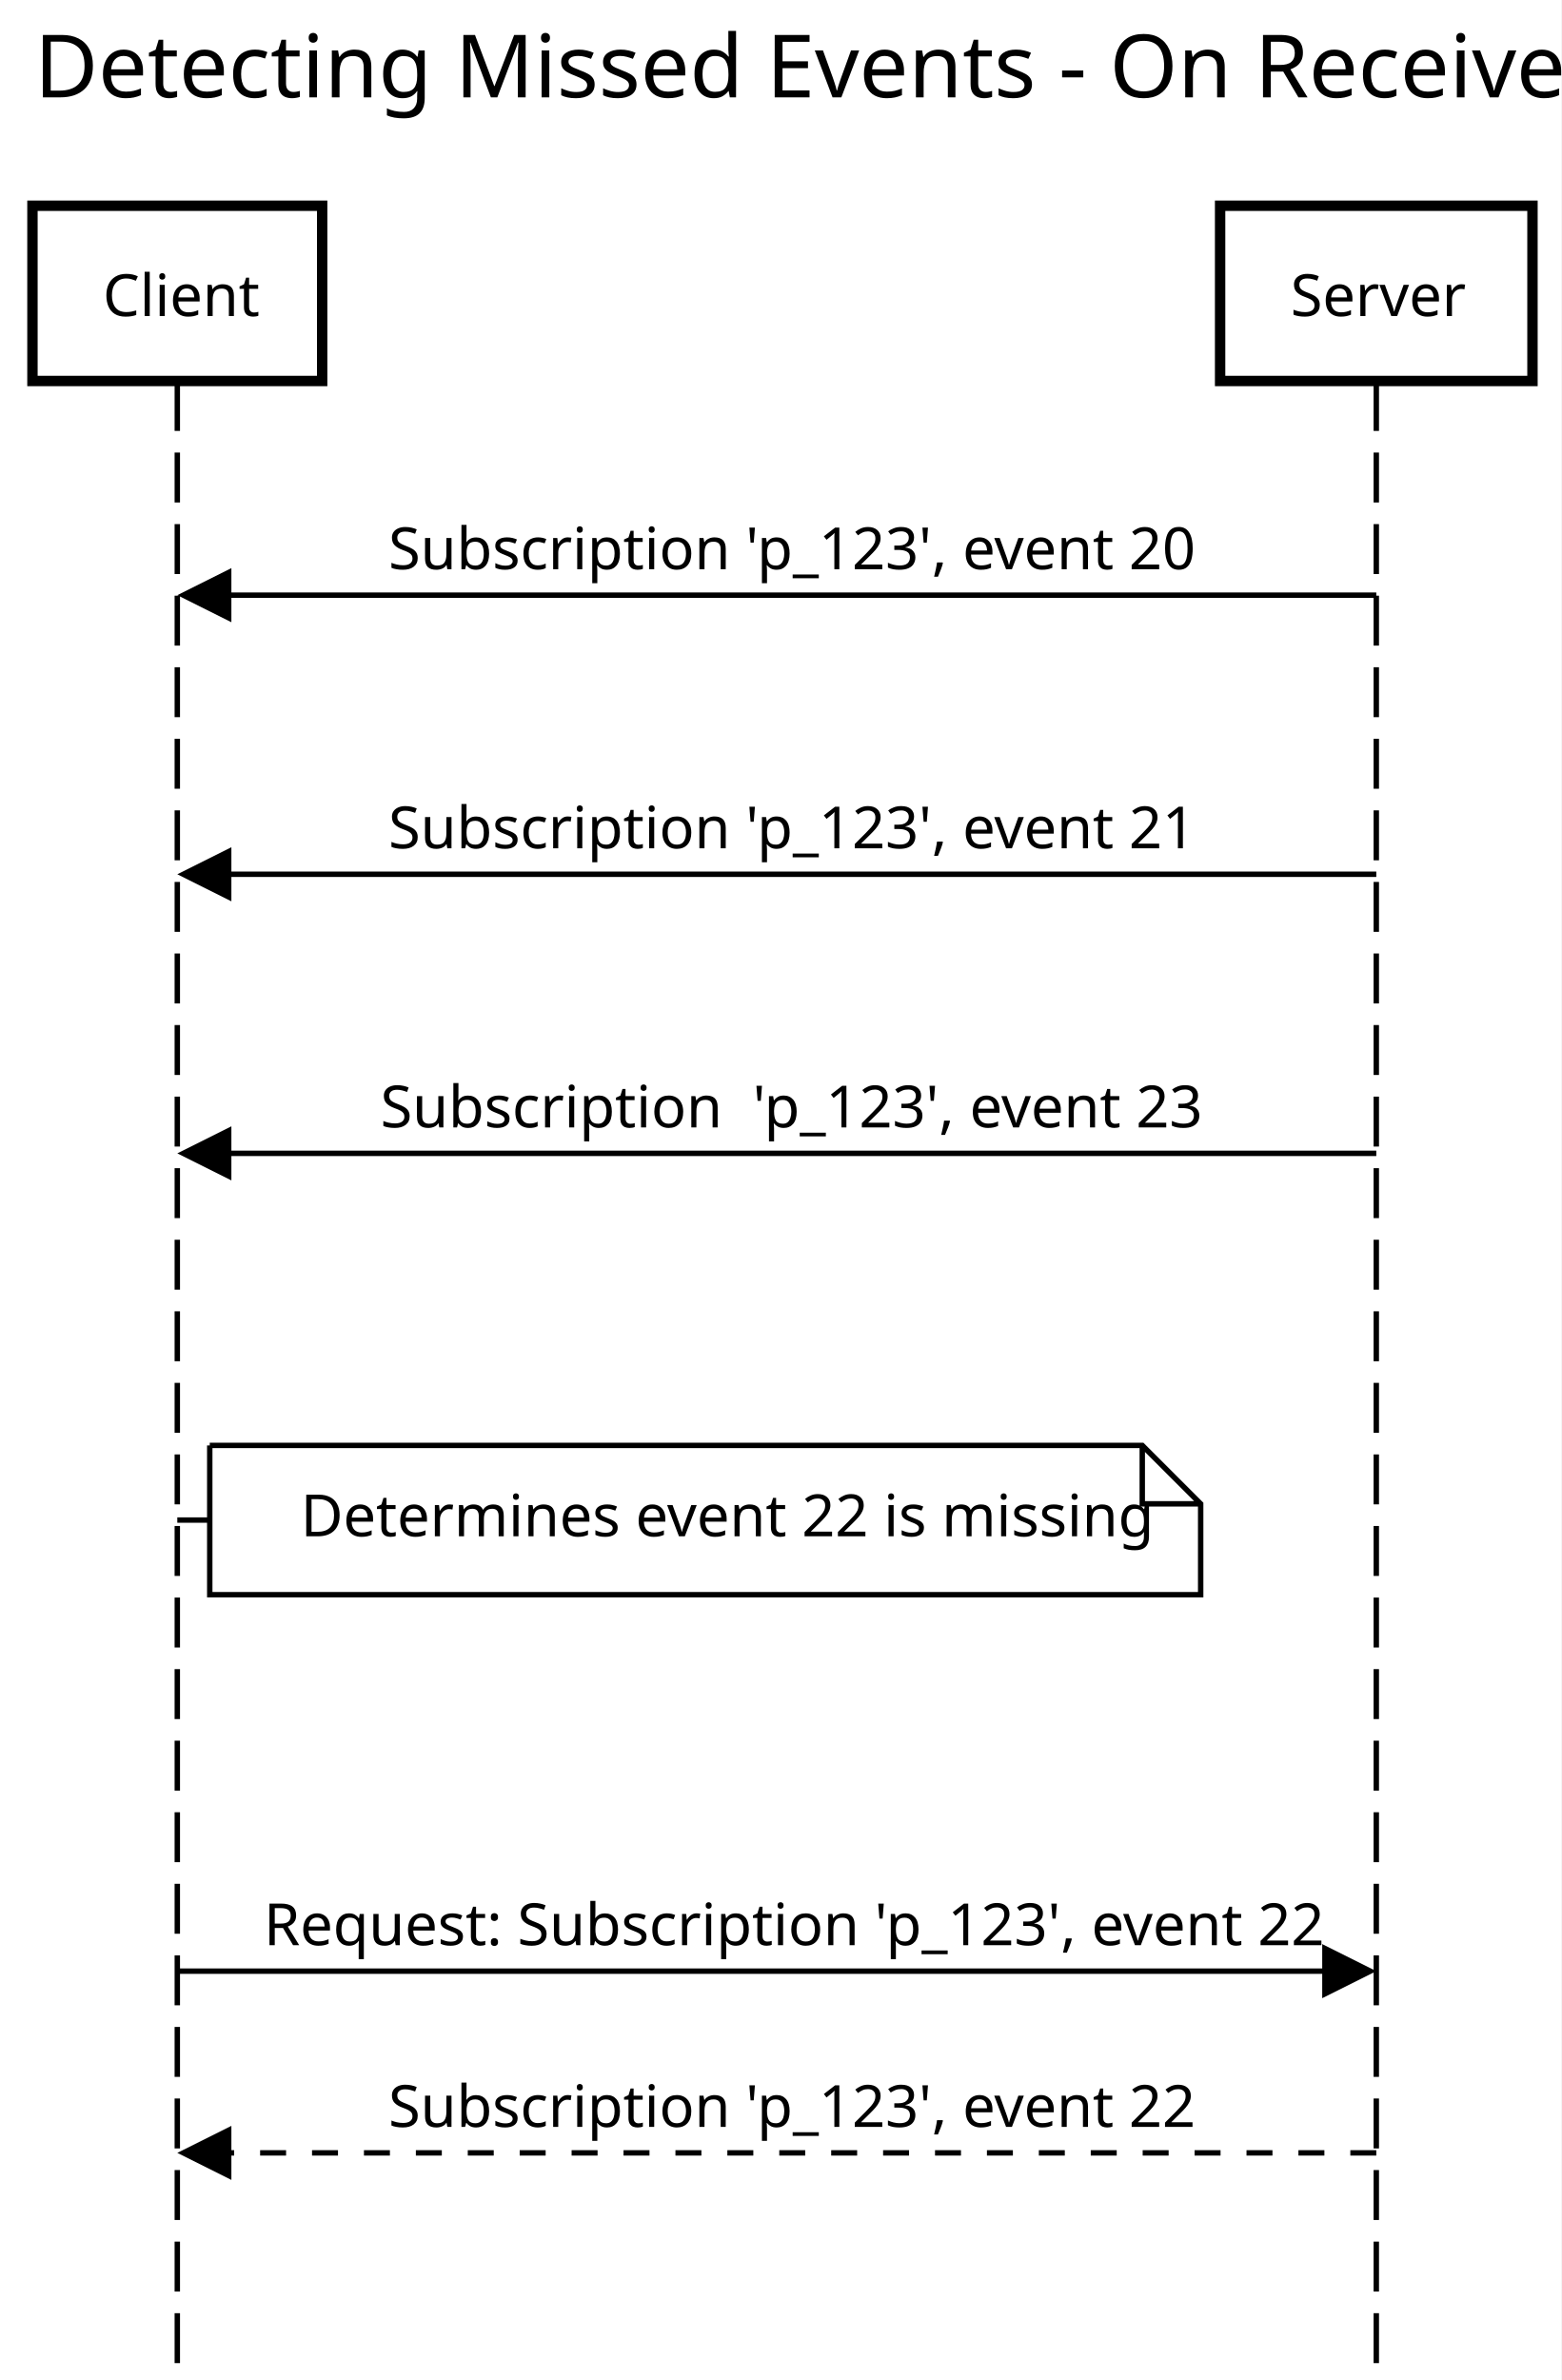
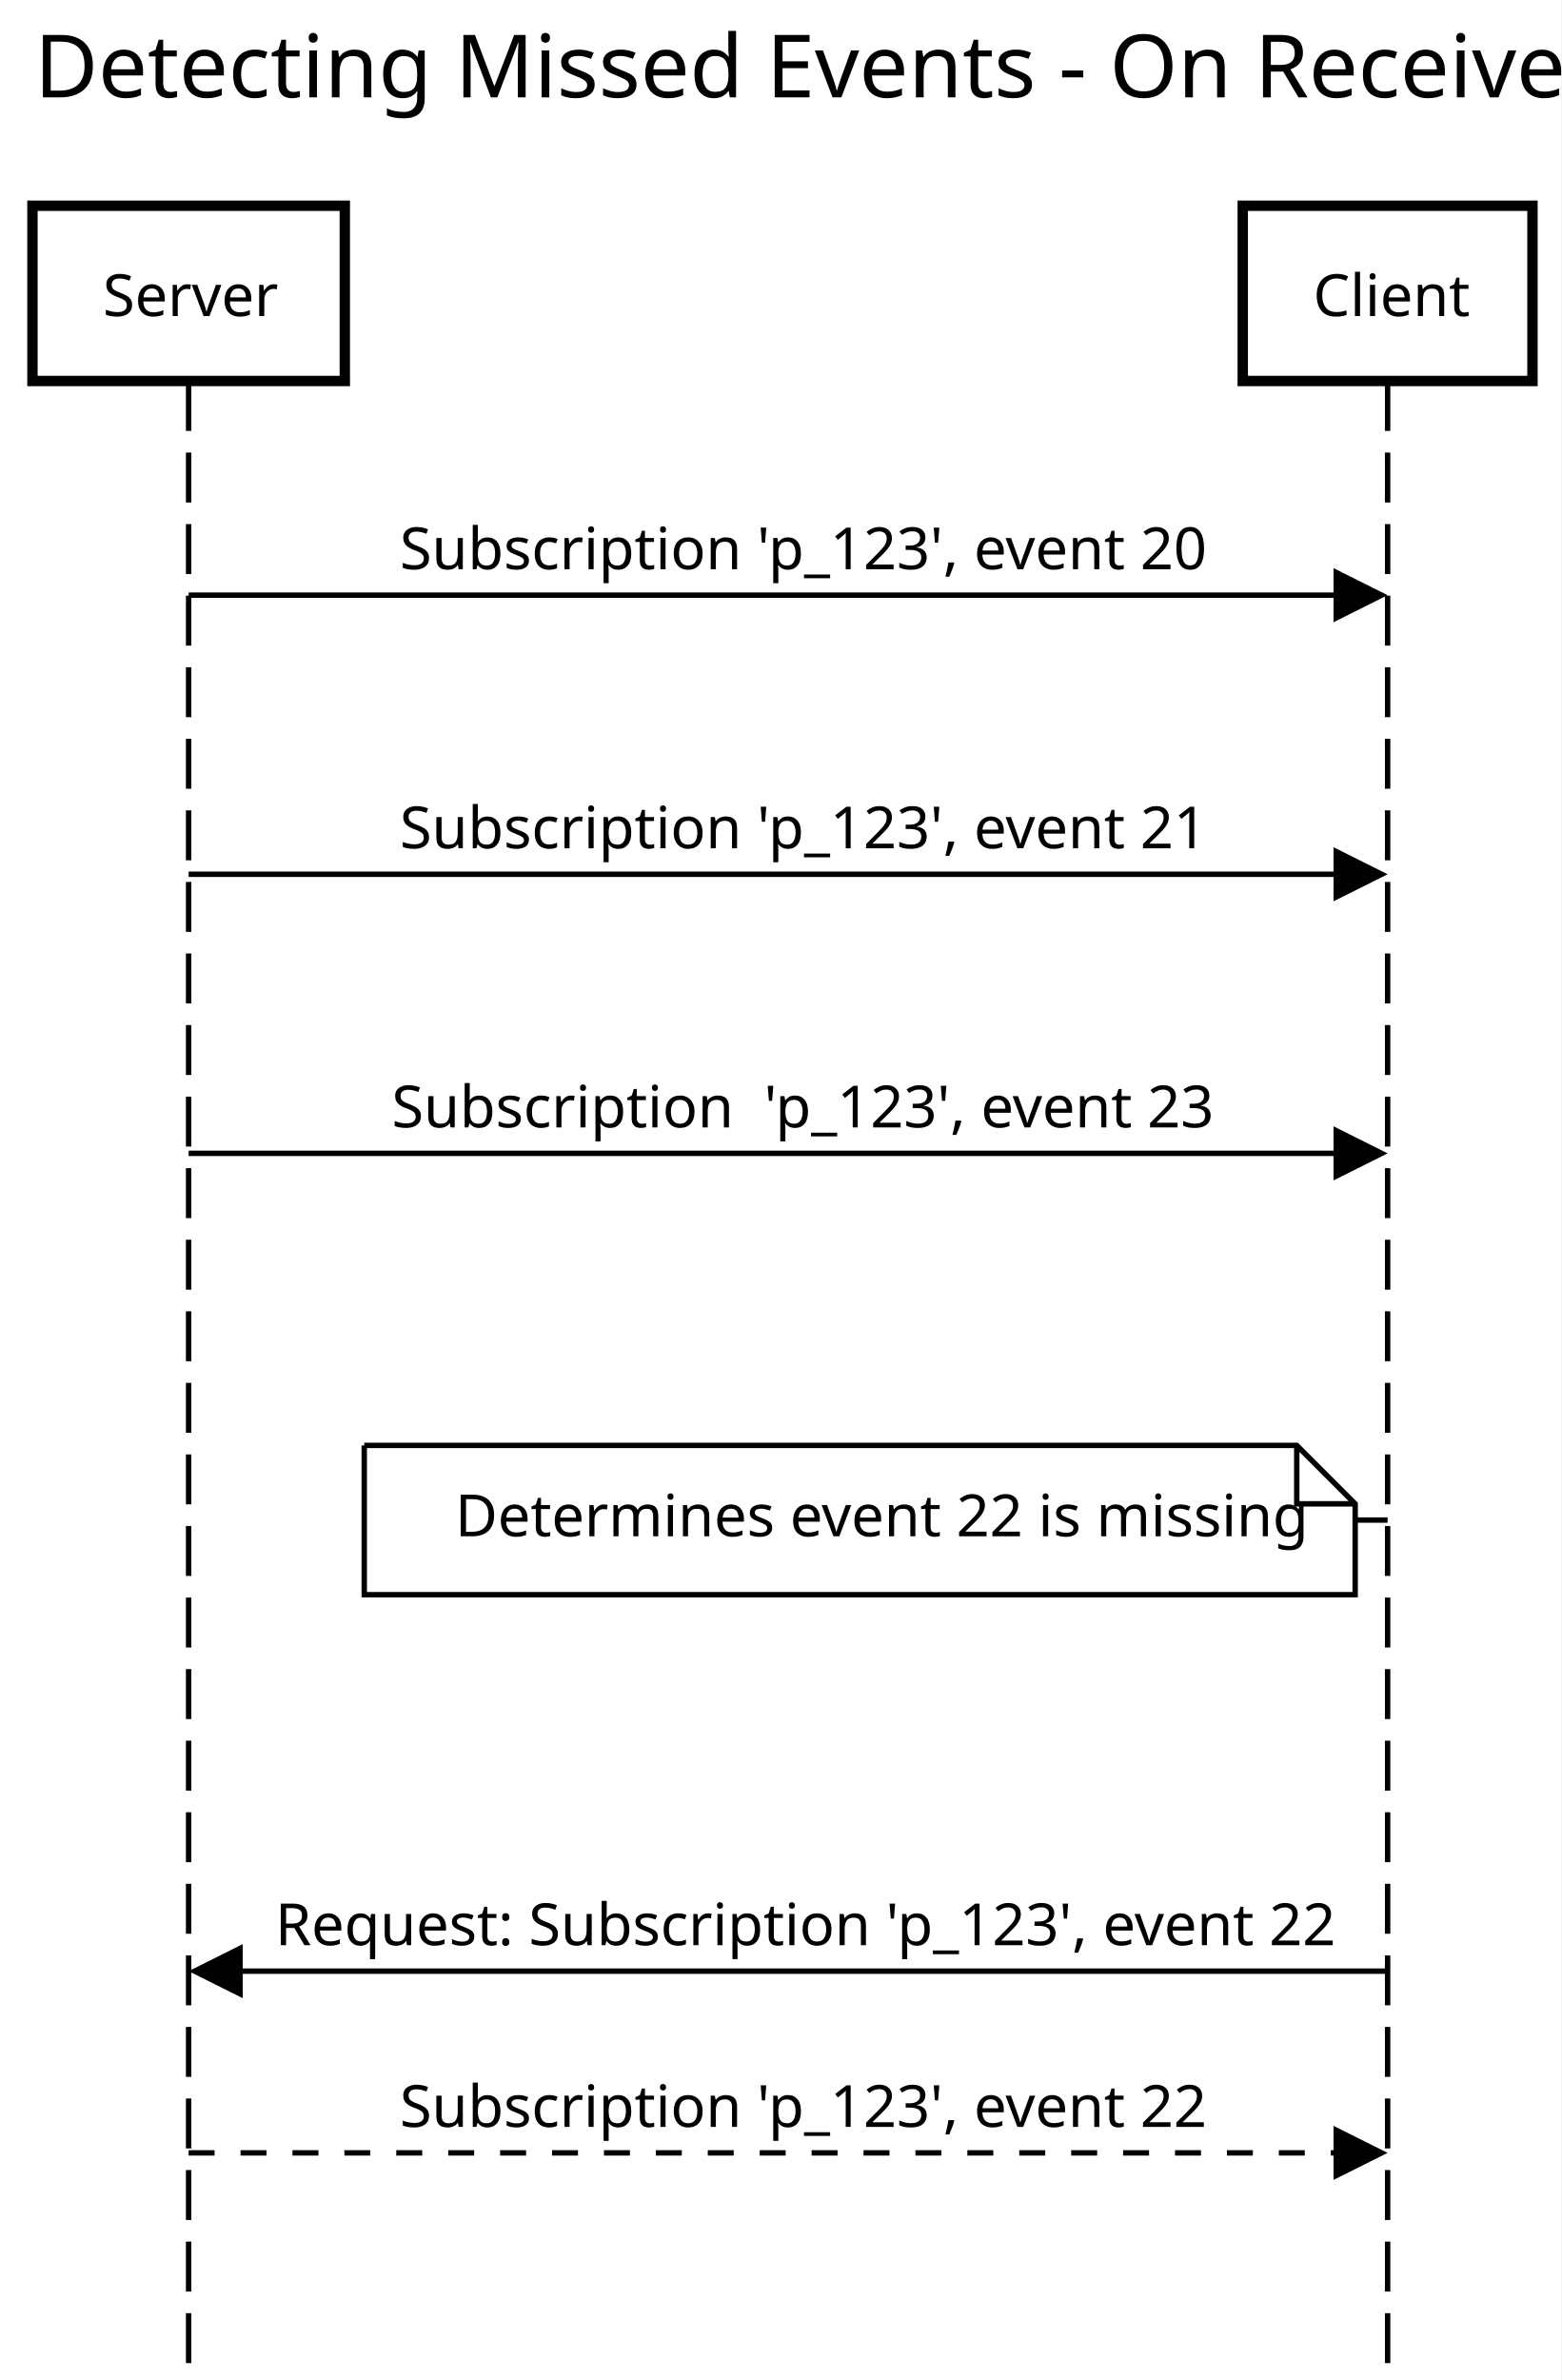
<svg xmlns="http://www.w3.org/2000/svg" version="1.1" width="393" height="599">
  <defs />
  <g>
    <g />
    <g />
    <g />
    <g />
    <g />
    <g />
    <g>
      <rect fill="white" stroke="none" x="0" y="0" width="393" height="599" />
    </g>
    <g>
      <text fill="black" stroke="none" font-family="sans-serif" font-size="16.5pt" font-style="normal" font-weight="normal" text-decoration="normal" x="8.659" y="24.503" text-anchor="start" dominant-baseline="alphabetic">Detecting Missed Events - On Receive</text>
    </g>
    <g />
    <g>
-       <path fill="none" stroke="black" paint-order="fill stroke markers" d=" M 44.631 95.888 L 44.631 599.012" stroke-miterlimit="10" stroke-width="1.361" stroke-dasharray="12.566,5.445" />
-       <path fill="none" stroke="black" paint-order="fill stroke markers" d=" M 346.438 95.888 L 346.438 599.012" stroke-miterlimit="10" stroke-width="1.361" stroke-dasharray="12.566,5.445" />
+       <path fill="none" stroke="black" paint-order="fill stroke markers" d=" M 47.48 95.888 L 47.48 599.012" stroke-miterlimit="10" stroke-width="1.361" stroke-dasharray="12.566,5.445" />
+       <path fill="none" stroke="black" paint-order="fill stroke markers" d=" M 349.287 95.888 L 349.287 599.012" stroke-miterlimit="10" stroke-width="1.361" stroke-dasharray="12.566,5.445" />
    </g>
    <g>
      <path fill="none" stroke="none" />
      <g>
-         <path fill="white" stroke="black" paint-order="fill stroke markers" d=" M 8.168 51.783 L 81.095 51.783 L 81.095 95.888 L 8.168 95.888 L 8.168 51.783 Z" stroke-miterlimit="10" stroke-width="2.614" stroke-dasharray="" />
+         <path fill="white" stroke="black" paint-order="fill stroke markers" d=" M 8.168 51.783 L 86.793 51.783 L 86.793 95.888 L 8.168 95.888 L 8.168 51.783 Z" stroke-miterlimit="10" stroke-width="2.614" stroke-dasharray="" />
      </g>
      <g>
        <g />
-         <text fill="black" stroke="none" font-family="sans-serif" font-size="11pt" font-style="normal" font-weight="normal" text-decoration="normal" x="25.891" y="79.552" text-anchor="start" dominant-baseline="alphabetic">Client</text>
+         <text fill="black" stroke="none" font-family="sans-serif" font-size="11pt" font-style="normal" font-weight="normal" text-decoration="normal" x="25.891" y="79.552" text-anchor="start" dominant-baseline="alphabetic">Server</text>
      </g>
      <path fill="none" stroke="none" />
      <g>
-         <path fill="white" stroke="black" paint-order="fill stroke markers" d=" M 307.125 51.783 L 385.751 51.783 L 385.751 95.888 L 307.125 95.888 L 307.125 51.783 Z" stroke-miterlimit="10" stroke-width="2.614" stroke-dasharray="" />
+         <path fill="white" stroke="black" paint-order="fill stroke markers" d=" M 312.823 51.783 L 385.751 51.783 L 385.751 95.888 L 312.823 95.888 L 312.823 51.783 Z" stroke-miterlimit="10" stroke-width="2.614" stroke-dasharray="" />
      </g>
      <g>
        <g />
-         <text fill="black" stroke="none" font-family="sans-serif" font-size="11pt" font-style="normal" font-weight="normal" text-decoration="normal" x="324.849" y="79.552" text-anchor="start" dominant-baseline="alphabetic">Server</text>
+         <text fill="black" stroke="none" font-family="sans-serif" font-size="11pt" font-style="normal" font-weight="normal" text-decoration="normal" x="330.547" y="79.552" text-anchor="start" dominant-baseline="alphabetic">Client</text>
      </g>
    </g>
    <g>
      <g>
        <g>
-           <rect fill="white" stroke="none" x="95.336" y="128.558" width="200.398" height="21.236" />
+           <rect fill="white" stroke="none" x="98.185" y="128.558" width="200.398" height="21.236" />
        </g>
-         <text fill="black" stroke="none" font-family="sans-serif" font-size="11pt" font-style="normal" font-weight="normal" text-decoration="normal" x="97.786" y="143.26" text-anchor="start" dominant-baseline="alphabetic">Subscription 'p_123', event 20</text>
+         <text fill="black" stroke="none" font-family="sans-serif" font-size="11pt" font-style="normal" font-weight="normal" text-decoration="normal" x="100.635" y="143.26" text-anchor="start" dominant-baseline="alphabetic">Subscription 'p_123', event 20</text>
      </g>
      <g>
-         <path fill="none" stroke="black" paint-order="fill stroke markers" d=" M 346.438 149.794 L 47.354 149.794" stroke-miterlimit="10" stroke-width="1.361" stroke-dasharray="" />
-         <g transform="translate(44.63145,149.7938) translate(-44.63145,-149.7938)">
-           <path fill="black" stroke="none" paint-order="stroke fill markers" d=" M 58.244 142.987 L 44.631 149.794 L 58.244 156.6 Z" />
+         <path fill="none" stroke="black" paint-order="fill stroke markers" d=" M 47.48 149.794 L 346.565 149.794" stroke-miterlimit="10" stroke-width="1.361" stroke-dasharray="" />
+         <g transform="translate(349.2871,149.7938) translate(-349.2871,-149.7938)">
+           <path fill="black" stroke="none" paint-order="stroke fill markers" d=" M 335.674 142.987 L 349.287 149.794 L 335.674 156.6 Z" />
        </g>
      </g>
      <g>
        <g>
-           <rect fill="white" stroke="none" x="95.336" y="198.799" width="200.398" height="21.236" />
+           <rect fill="white" stroke="none" x="98.185" y="198.799" width="200.398" height="21.236" />
        </g>
-         <text fill="black" stroke="none" font-family="sans-serif" font-size="11pt" font-style="normal" font-weight="normal" text-decoration="normal" x="97.786" y="213.501" text-anchor="start" dominant-baseline="alphabetic">Subscription 'p_123', event 21</text>
+         <text fill="black" stroke="none" font-family="sans-serif" font-size="11pt" font-style="normal" font-weight="normal" text-decoration="normal" x="100.635" y="213.501" text-anchor="start" dominant-baseline="alphabetic">Subscription 'p_123', event 21</text>
      </g>
      <g>
-         <path fill="none" stroke="black" paint-order="fill stroke markers" d=" M 346.438 220.035 L 47.354 220.035" stroke-miterlimit="10" stroke-width="1.361" stroke-dasharray="" />
-         <g transform="translate(44.63145,220.0352) translate(-44.63145,-220.0352)">
-           <path fill="black" stroke="none" paint-order="stroke fill markers" d=" M 58.244 213.229 L 44.631 220.035 L 58.244 226.842 Z" />
+         <path fill="none" stroke="black" paint-order="fill stroke markers" d=" M 47.48 220.035 L 346.565 220.035" stroke-miterlimit="10" stroke-width="1.361" stroke-dasharray="" />
+         <g transform="translate(349.2871,220.0352) translate(-349.2871,-220.0352)">
+           <path fill="black" stroke="none" paint-order="stroke fill markers" d=" M 335.674 213.229 L 349.287 220.035 L 335.674 226.842 Z" />
        </g>
      </g>
      <g>
        <g>
-           <rect fill="white" stroke="none" x="93.299" y="269.041" width="204.471" height="21.236" />
+           <rect fill="white" stroke="none" x="96.148" y="269.041" width="204.471" height="21.236" />
        </g>
-         <text fill="black" stroke="none" font-family="sans-serif" font-size="11pt" font-style="normal" font-weight="normal" text-decoration="normal" x="95.75" y="283.742" text-anchor="start" dominant-baseline="alphabetic">Subscription  'p_123', event 23</text>
+         <text fill="black" stroke="none" font-family="sans-serif" font-size="11pt" font-style="normal" font-weight="normal" text-decoration="normal" x="98.599" y="283.742" text-anchor="start" dominant-baseline="alphabetic">Subscription  'p_123', event 23</text>
      </g>
      <g>
-         <path fill="none" stroke="black" paint-order="fill stroke markers" d=" M 346.438 290.277 L 47.354 290.277" stroke-miterlimit="10" stroke-width="1.361" stroke-dasharray="" />
-         <g transform="translate(44.63145,290.2766) translate(-44.63145,-290.2766)">
-           <path fill="black" stroke="none" paint-order="stroke fill markers" d=" M 58.244 283.47 L 44.631 290.277 L 58.244 297.083 Z" />
+         <path fill="none" stroke="black" paint-order="fill stroke markers" d=" M 47.48 290.277 L 346.565 290.277" stroke-miterlimit="10" stroke-width="1.361" stroke-dasharray="" />
+         <g transform="translate(349.2871,290.2766) translate(-349.2871,-290.2766)">
+           <path fill="black" stroke="none" paint-order="stroke fill markers" d=" M 335.674 283.47 L 349.287 290.277 L 335.674 297.083 Z" />
        </g>
      </g>
-       <path fill="white" stroke="black" paint-order="fill stroke markers" d=" M 44.631 382.57 L 52.799 382.57 M 52.799 363.785 L 287.529 363.785 L 302.231 378.487 L 302.231 401.356 L 52.799 401.356 L 52.799 363.785 M 287.529 363.785 L 287.529 378.487 L 302.231 378.487" stroke-miterlimit="10" stroke-width="1.361" stroke-dasharray="" />
+       <path fill="white" stroke="black" paint-order="fill stroke markers" d=" M 349.287 382.57 L 341.119 382.57 M 91.687 363.785 L 326.418 363.785 L 341.119 378.487 L 341.119 401.356 L 91.687 401.356 L 91.687 363.785 M 326.418 363.785 L 326.418 378.487 L 341.119 378.487" stroke-miterlimit="10" stroke-width="1.361" stroke-dasharray="" />
      <g>
-         <text fill="black" stroke="none" font-family="sans-serif" font-size="11pt" font-style="normal" font-weight="normal" text-decoration="normal" x="75.668" y="386.654" text-anchor="start" dominant-baseline="alphabetic">Determines event 22 is missing</text>
+         <text fill="black" stroke="none" font-family="sans-serif" font-size="11pt" font-style="normal" font-weight="normal" text-decoration="normal" x="114.557" y="386.654" text-anchor="start" dominant-baseline="alphabetic">Determines event 22 is missing</text>
      </g>
      <g>
        <g>
-           <rect fill="white" stroke="none" x="63.961" y="474.864" width="263.147" height="21.236" />
+           <rect fill="white" stroke="none" x="66.81" y="474.864" width="263.147" height="21.236" />
        </g>
-         <text fill="black" stroke="none" font-family="sans-serif" font-size="11pt" font-style="normal" font-weight="normal" text-decoration="normal" x="66.412" y="489.566" text-anchor="start" dominant-baseline="alphabetic">Request: Subscription 'p_123', event 22</text>
+         <text fill="black" stroke="none" font-family="sans-serif" font-size="11pt" font-style="normal" font-weight="normal" text-decoration="normal" x="69.261" y="489.566" text-anchor="start" dominant-baseline="alphabetic">Request: Subscription 'p_123', event 22</text>
      </g>
      <g>
-         <path fill="none" stroke="black" paint-order="fill stroke markers" d=" M 44.631 496.1 L 343.716 496.1" stroke-miterlimit="10" stroke-width="1.361" stroke-dasharray="" />
-         <g transform="translate(346.4381,496.1001) translate(-346.4381,-496.1001)">
-           <path fill="black" stroke="none" paint-order="stroke fill markers" d=" M 332.825 489.294 L 346.438 496.1 L 332.825 502.906 Z" />
+         <path fill="none" stroke="black" paint-order="fill stroke markers" d=" M 349.287 496.1 L 50.203 496.1" stroke-miterlimit="10" stroke-width="1.361" stroke-dasharray="" />
+         <g transform="translate(47.4804,496.1001) translate(-47.4804,-496.1001)">
+           <path fill="black" stroke="none" paint-order="stroke fill markers" d=" M 61.093 489.294 L 47.48 496.1 L 61.093 502.906 Z" />
        </g>
      </g>
      <g>
        <g>
-           <rect fill="white" stroke="none" x="95.336" y="520.603" width="200.398" height="21.236" />
+           <rect fill="white" stroke="none" x="98.185" y="520.603" width="200.398" height="21.236" />
        </g>
-         <text fill="black" stroke="none" font-family="sans-serif" font-size="11pt" font-style="normal" font-weight="normal" text-decoration="normal" x="97.786" y="535.305" text-anchor="start" dominant-baseline="alphabetic">Subscription 'p_123', event 22</text>
+         <text fill="black" stroke="none" font-family="sans-serif" font-size="11pt" font-style="normal" font-weight="normal" text-decoration="normal" x="100.635" y="535.305" text-anchor="start" dominant-baseline="alphabetic">Subscription 'p_123', event 22</text>
      </g>
      <g>
-         <path fill="none" stroke="black" paint-order="fill stroke markers" d=" M 346.438 541.839 L 47.354 541.839" stroke-miterlimit="10" stroke-width="1.361" stroke-dasharray="6.534" />
-         <g transform="translate(44.63145,541.8387) translate(-44.63145,-541.8387)">
-           <path fill="black" stroke="none" paint-order="stroke fill markers" d=" M 58.244 535.032 L 44.631 541.839 L 58.244 548.645 Z" />
+         <path fill="none" stroke="black" paint-order="fill stroke markers" d=" M 47.48 541.839 L 346.565 541.839" stroke-miterlimit="10" stroke-width="1.361" stroke-dasharray="6.534" />
+         <g transform="translate(349.2871,541.8387) translate(-349.2871,-541.8387)">
+           <path fill="black" stroke="none" paint-order="stroke fill markers" d=" M 335.674 535.032 L 349.287 541.839 L 335.674 548.645 Z" />
        </g>
      </g>
    </g>
    <g />
    <g />
  </g>
</svg>
